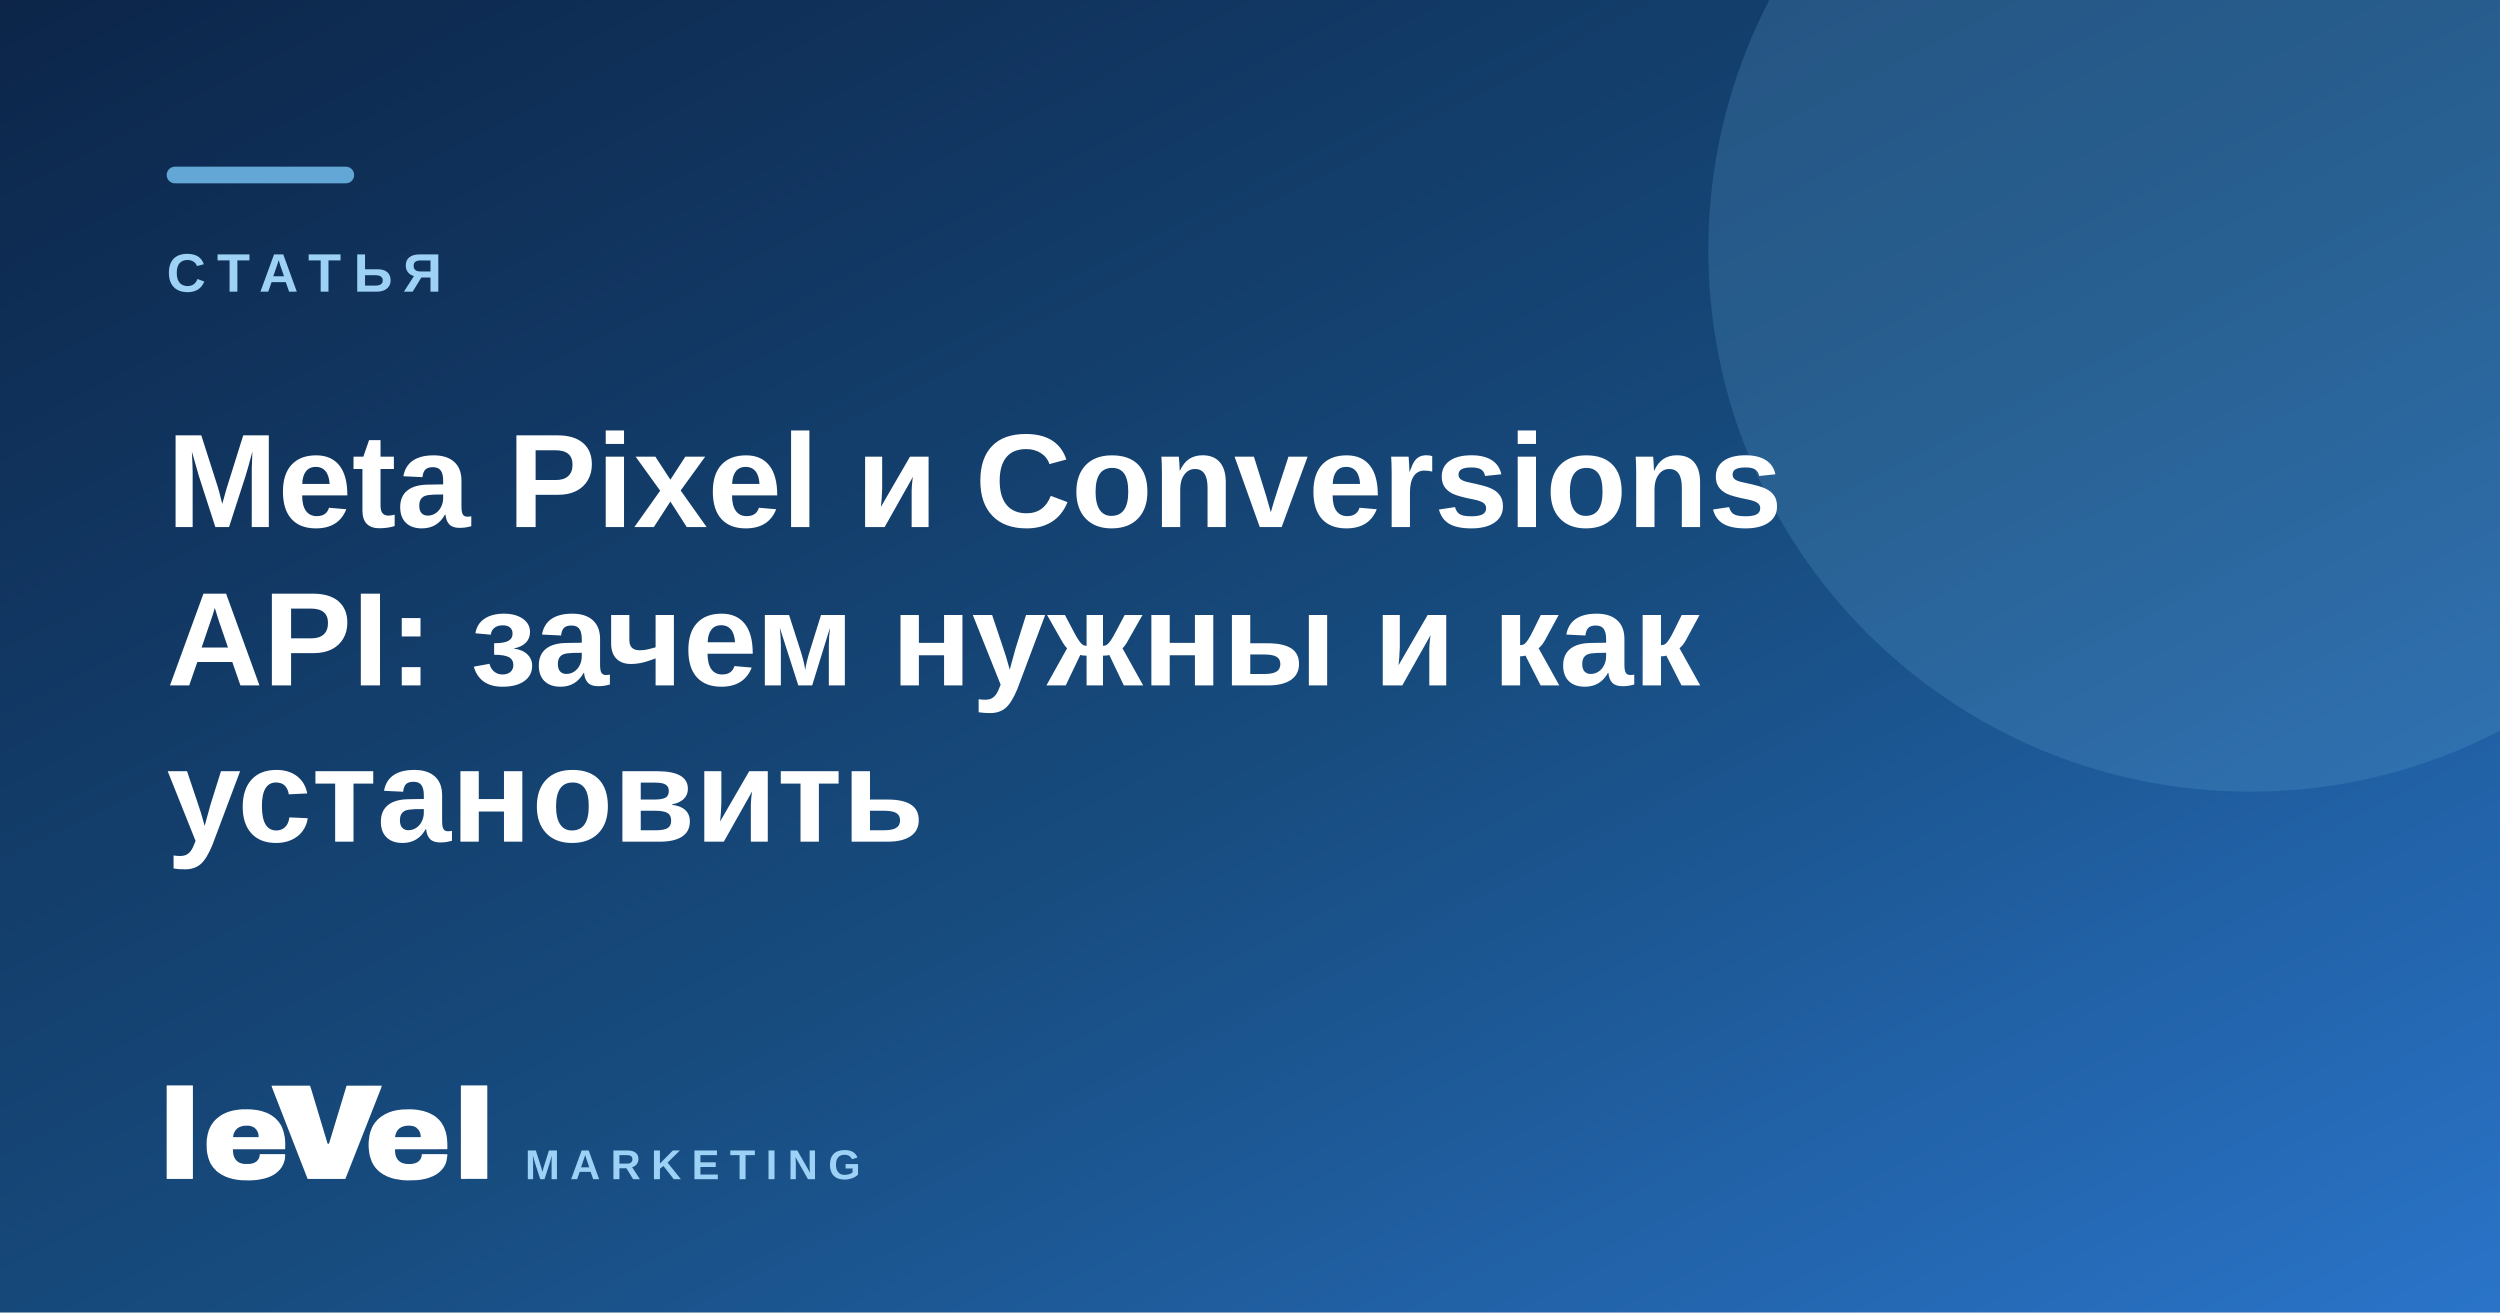
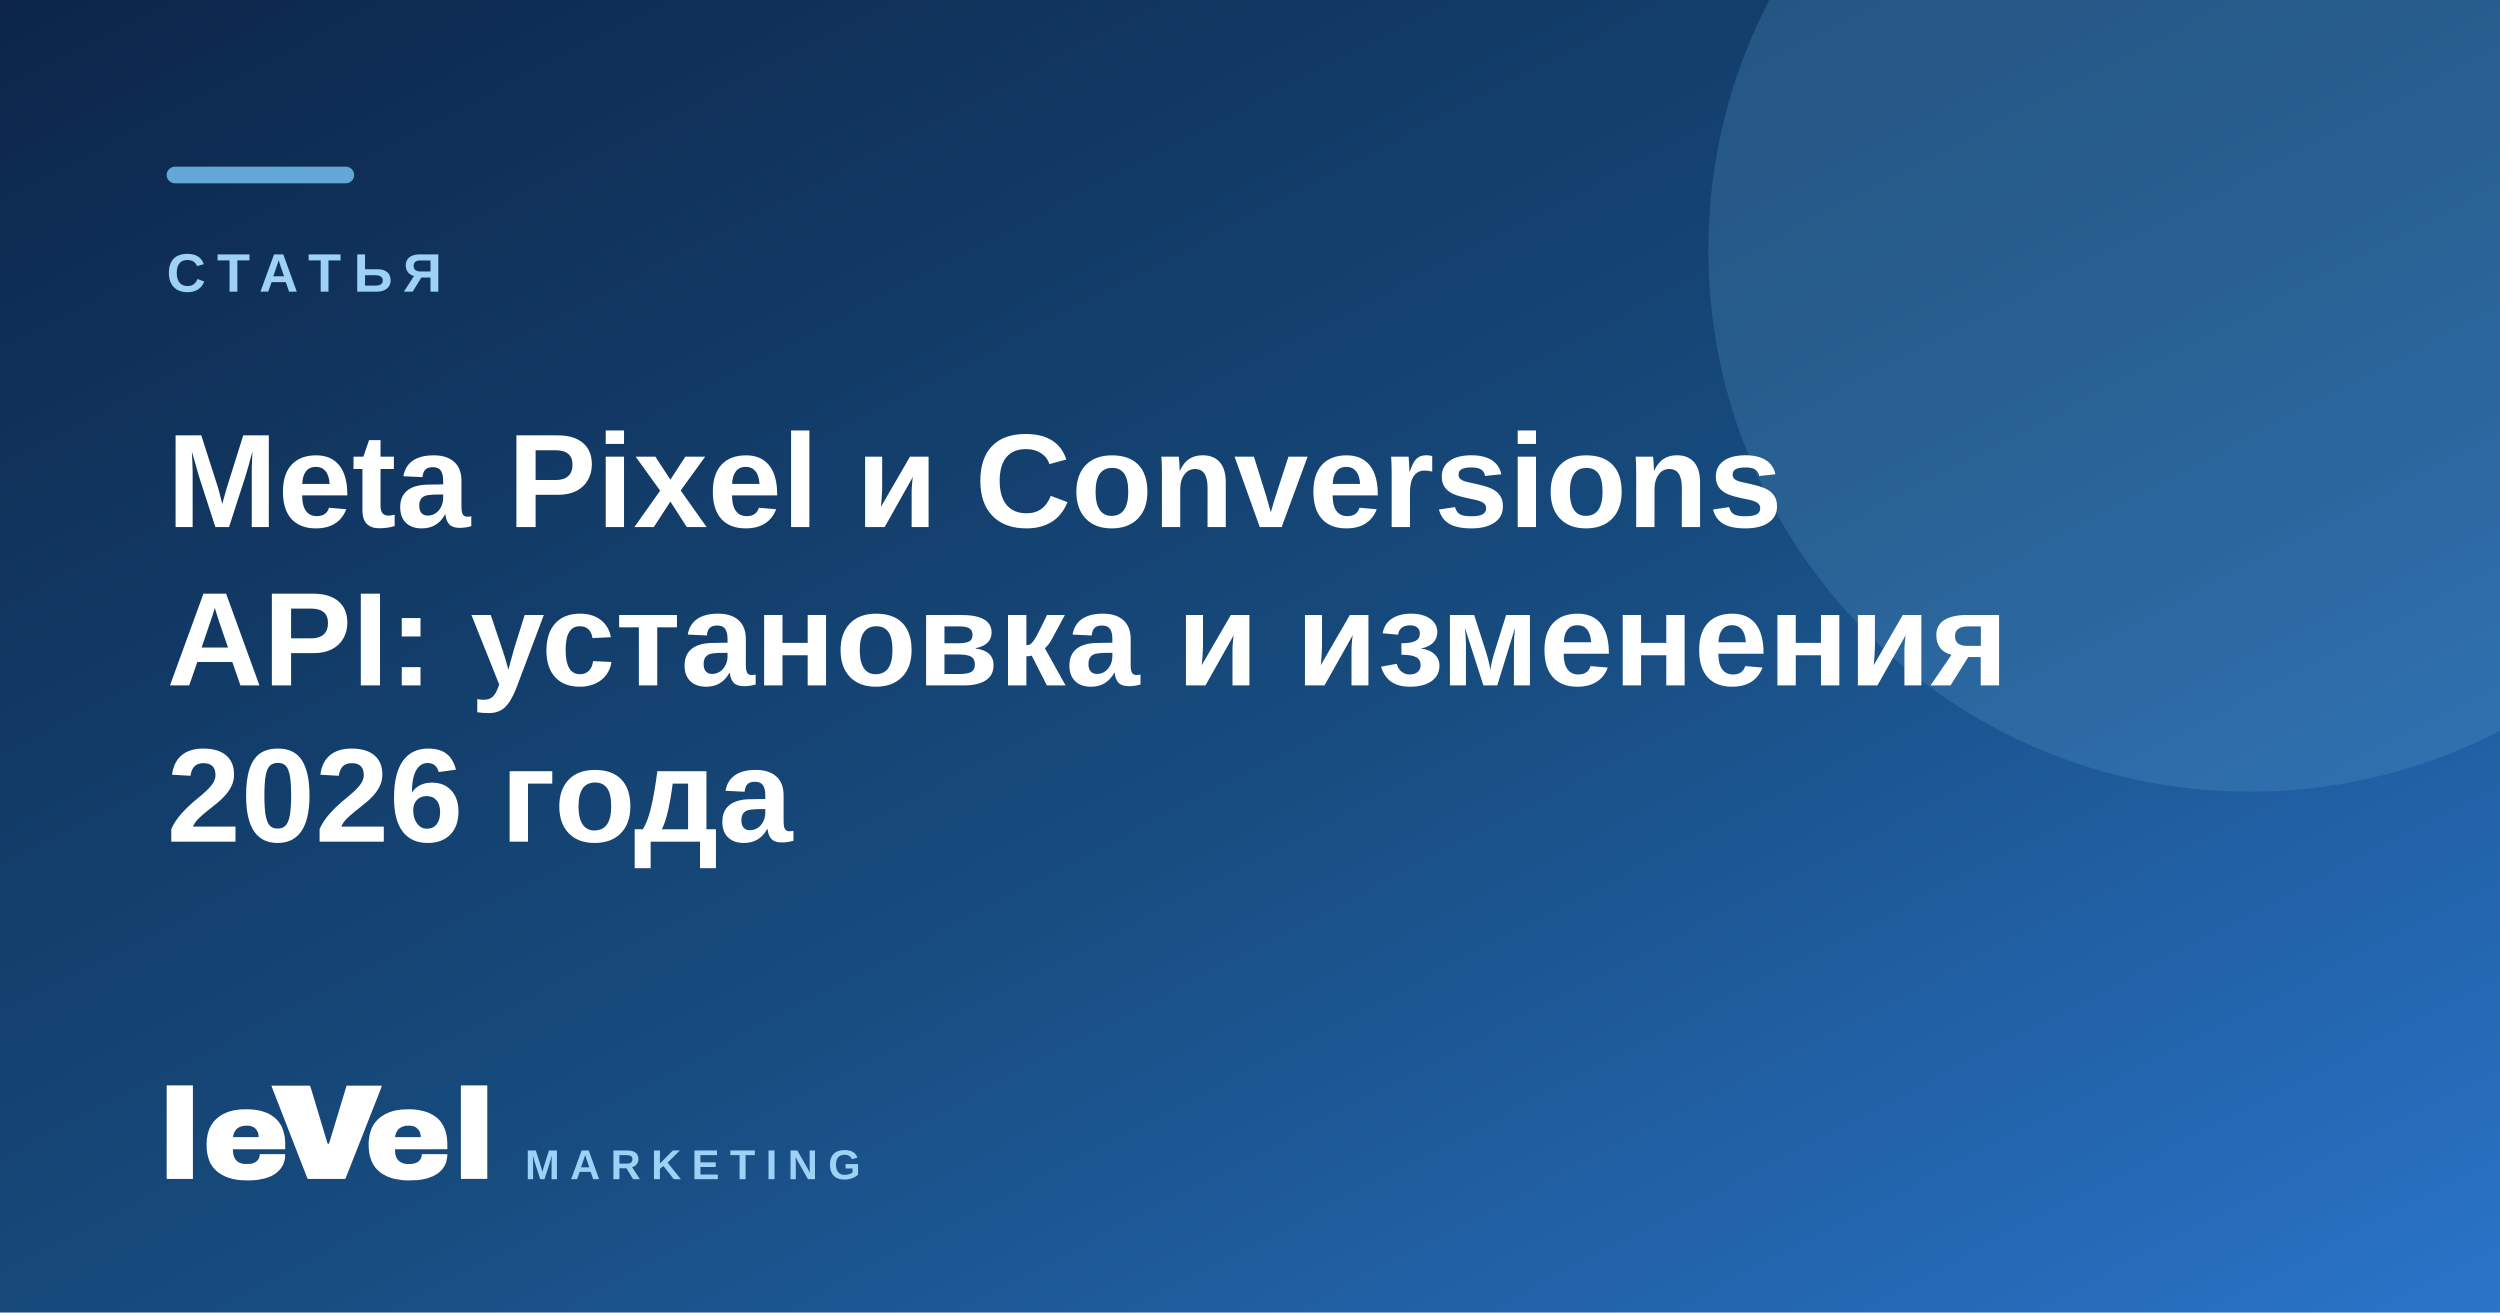
<svg xmlns="http://www.w3.org/2000/svg" viewBox="0 0 1200 630" width="1200" height="630">
  <defs>
    <linearGradient id="g" x1="0" y1="0" x2="1" y2="1">
      <stop offset="0" stop-color="#0c2549" />
      <stop offset=".55" stop-color="#174c7f" />
      <stop offset="1" stop-color="#2a74c9" />
    </linearGradient>
  </defs>
  <rect width="1200" height="630" fill="url(#g)" />
  <circle cx="1080" cy="120" r="260" fill="#62a7d5" opacity=".22" />
  <rect x="80" y="80" width="90" height="8" rx="4" fill="#62a7d5" />
  <text x="80" y="140" font-size="26" font-weight="700" letter-spacing="6" fill="#9dd1f5" font-family="Manrope, Arial, Helvetica, sans-serif">СТАТЬЯ</text>
  <g font-family="Manrope, Arial, Helvetica, sans-serif">
    <text x="80" y="253" font-size="64" font-weight="800" fill="#fff">Meta Pixel и Conversions</text>
-     <text x="80" y="329" font-size="64" font-weight="800" fill="#fff">API: зачем нужны и как</text>
-     <text x="80" y="404" font-size="64" font-weight="800" fill="#fff">установить</text>
+     <text x="80" y="329" font-size="64" font-weight="800" fill="#fff">API: установка и изменения</text>
+     <text x="80" y="404" font-size="64" font-weight="800" fill="#fff">2026 года</text>
  </g>
  <path transform="translate(80 521) scale(.19)" fill="#fff" fill-rule="evenodd" d="M0.7 0.0 L0.0 1.0 L0.0 235.0 L0.7 236.2 L65.7 236.2 L66.3 235.0 L66.3 1.0 L65.7 0.0Z M744.7 0.0 L743.7 0.3 L743.3 1.0 L743.3 235.0 L743.7 235.8 L744.7 236.2 L809.7 236.0 L810.0 235.0 L810.0 1.0 L809.7 0.3 L808.7 0.0Z M265.7 0.7 L265.1 1.0 L265.1 2.0 L268.4 11.0 L355.7 235.2 L356.7 236.2 L450.7 236.2 L451.7 235.7 L540.9 9.0 L543.5 1.0 L542.7 0.7 L455.7 0.7 L454.4 1.0 L411.1 144.0 L410.1 147.0 L409.7 147.4 L407.7 147.4 L406.7 147.0 L406.2 146.0 L365.0 9.0 L362.2 1.0 L361.7 0.7Z M183.7 61.0 L170.7 62.8 L159.7 65.5 L150.7 68.7 L140.7 73.5 L132.7 78.7 L125.1 85.0 L119.2 91.0 L112.2 101.0 L108.2 109.0 L106.3 114.0 L103.4 124.0 L101.3 137.0 L100.9 147.0 L101.3 163.0 L102.6 172.0 L105.5 184.0 L109.3 194.0 L111.3 198.0 L117.3 207.0 L125.7 216.0 L129.7 219.4 L138.7 225.4 L148.7 230.4 L156.7 233.4 L166.7 236.2 L177.7 238.3 L188.7 239.5 L208.7 240.0 L221.7 239.4 L231.7 238.3 L246.7 235.3 L255.7 232.5 L263.7 229.3 L272.7 224.3 L279.6 219.0 L286.7 211.9 L290.9 206.0 L295.1 198.0 L298.0 189.0 L299.1 183.0 L299.3 174.0 L298.7 173.6 L235.7 173.6 L235.2 174.0 L235.0 177.0 L233.9 182.0 L232.1 186.0 L227.7 191.4 L223.7 194.3 L216.7 197.1 L210.7 198.3 L194.7 198.3 L189.7 197.3 L183.7 195.2 L178.7 192.0 L174.7 188.0 L171.5 183.0 L169.5 178.0 L168.2 173.0 L167.2 162.0 L167.7 161.5 L168.7 161.3 L298.7 161.3 L299.5 160.0 L299.5 145.0 L299.1 137.0 L298.1 129.0 L295.1 116.0 L291.0 105.0 L289.0 101.0 L283.1 92.0 L274.7 83.0 L265.4 76.0 L259.7 72.6 L251.7 68.8 L239.7 64.8 L230.7 62.7 L223.7 61.7 L214.7 60.7 L204.7 60.3 L189.7 60.5Z M593.7 60.9 L579.7 62.9 L571.7 64.8 L562.7 67.7 L551.7 72.7 L540.7 79.7 L532.7 86.6 L526.3 94.0 L522.2 100.0 L518.5 107.0 L514.4 118.0 L512.4 126.0 L510.3 142.0 L510.2 155.0 L511.5 169.0 L513.5 179.0 L518.3 193.0 L523.2 202.0 L528.3 209.0 L535.7 216.5 L540.7 220.5 L547.7 225.1 L557.7 230.2 L568.7 234.2 L576.7 236.3 L595.7 239.3 L608.7 240.0 L630.7 239.4 L640.7 238.4 L651.7 236.4 L659.7 234.3 L672.7 229.4 L680.7 225.1 L688.7 219.3 L695.7 212.5 L701.1 205.0 L705.0 197.0 L706.9 191.0 L708.9 179.0 L709.1 175.0 L708.7 173.7 L645.7 173.6 L644.6 174.0 L643.9 180.0 L642.1 185.0 L638.7 189.7 L634.7 193.3 L628.7 196.3 L620.7 198.2 L614.7 198.6 L604.7 198.3 L598.7 197.1 L591.7 194.4 L587.0 191.0 L583.3 187.0 L580.3 182.0 L578.3 176.0 L577.3 171.0 L576.8 162.0 L577.7 161.3 L708.7 161.2 L709.1 160.0 L709.1 147.0 L708.1 133.0 L707.0 126.0 L704.9 117.0 L700.0 104.0 L694.0 94.0 L690.1 89.0 L684.1 83.0 L678.7 78.6 L672.7 74.6 L660.7 68.7 L648.7 64.7 L633.7 61.7 L624.7 60.7 L614.7 60.3Z M196.7 101.8 L191.7 102.6 L184.7 104.9 L179.7 107.7 L176.7 110.3 L173.5 114.0 L170.2 120.0 L168.6 125.0 L167.7 130.0 L168.7 130.6 L231.7 130.6 L232.3 130.0 L231.8 123.0 L230.2 118.0 L226.8 112.0 L222.7 107.7 L219.7 105.6 L212.7 102.7 L206.7 101.7Z M605.7 101.9 L600.7 102.7 L592.7 105.5 L587.7 108.8 L585.3 111.0 L582.2 115.0 L579.2 121.0 L577.3 128.0 L577.2 130.0 L577.7 130.6 L640.7 130.6 L642.0 130.0 L641.0 122.0 L639.7 118.0 L637.0 113.0 L630.7 106.6 L625.7 103.8 L621.7 102.6 L613.7 101.6Z" />
  <text x="252" y="566" font-size="20" font-weight="700" letter-spacing="5" fill="#9dd1f5" font-family="Manrope, Arial, Helvetica, sans-serif">MARKETING</text>
</svg>
